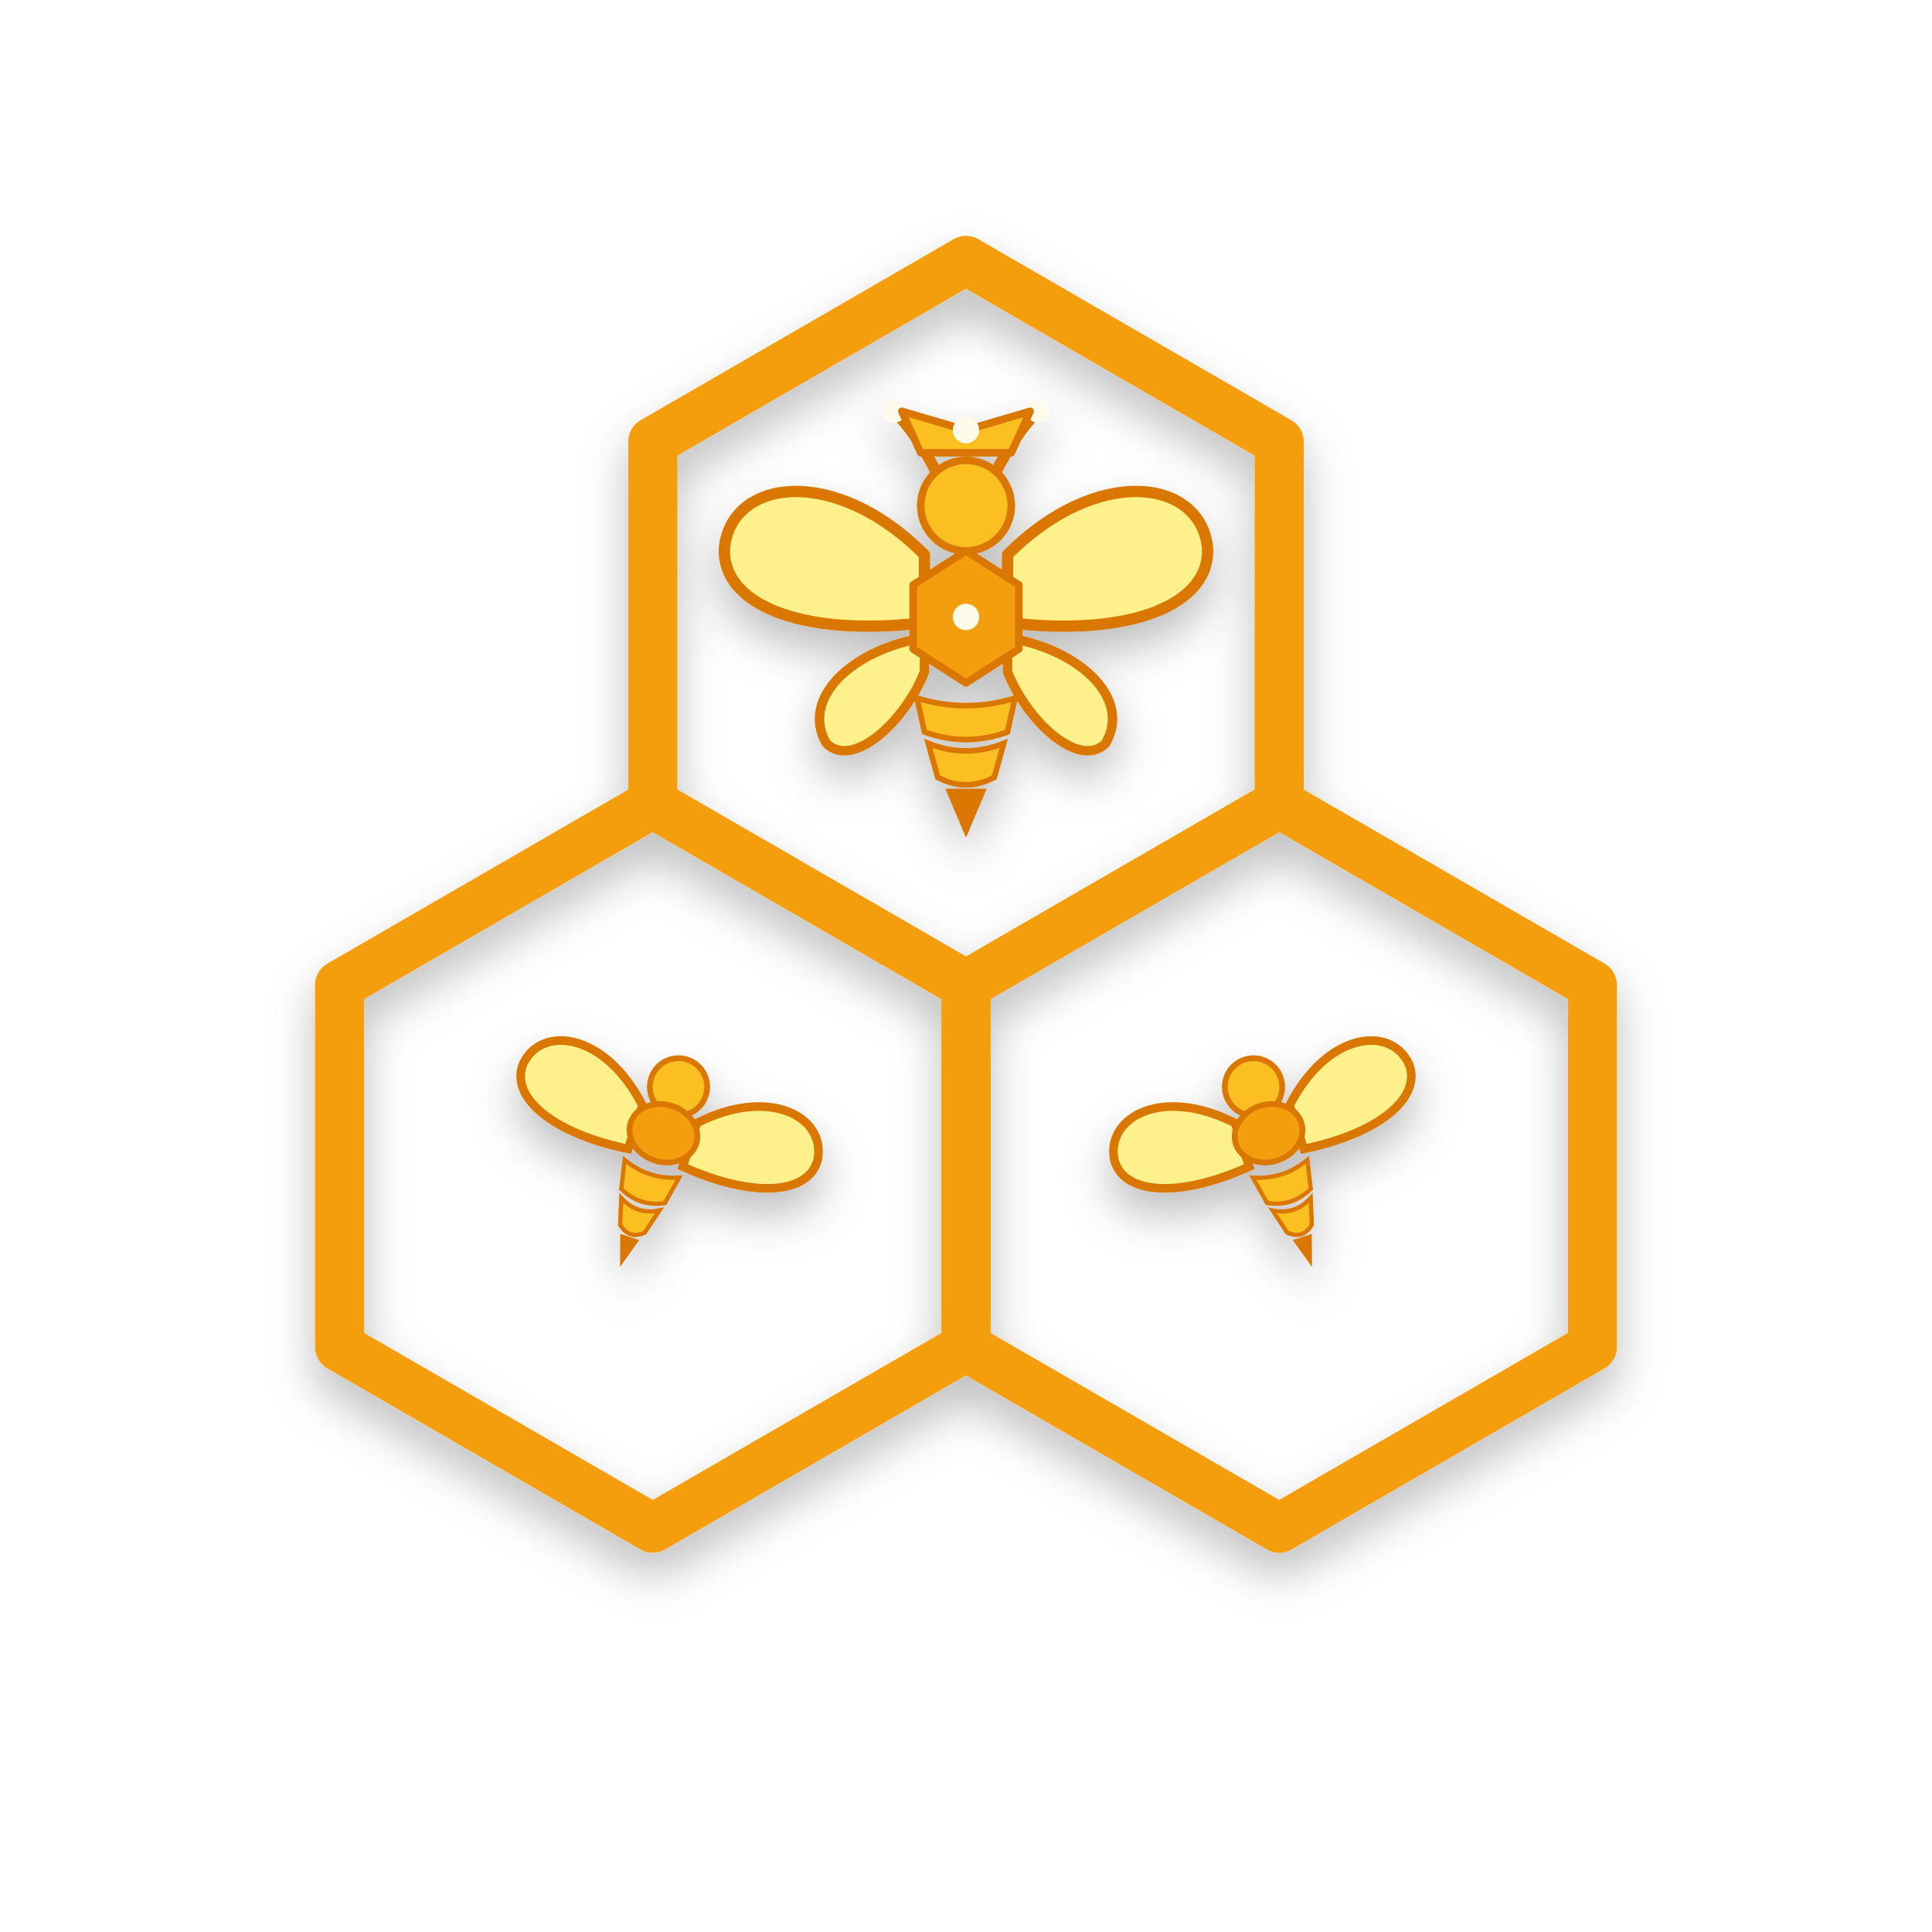
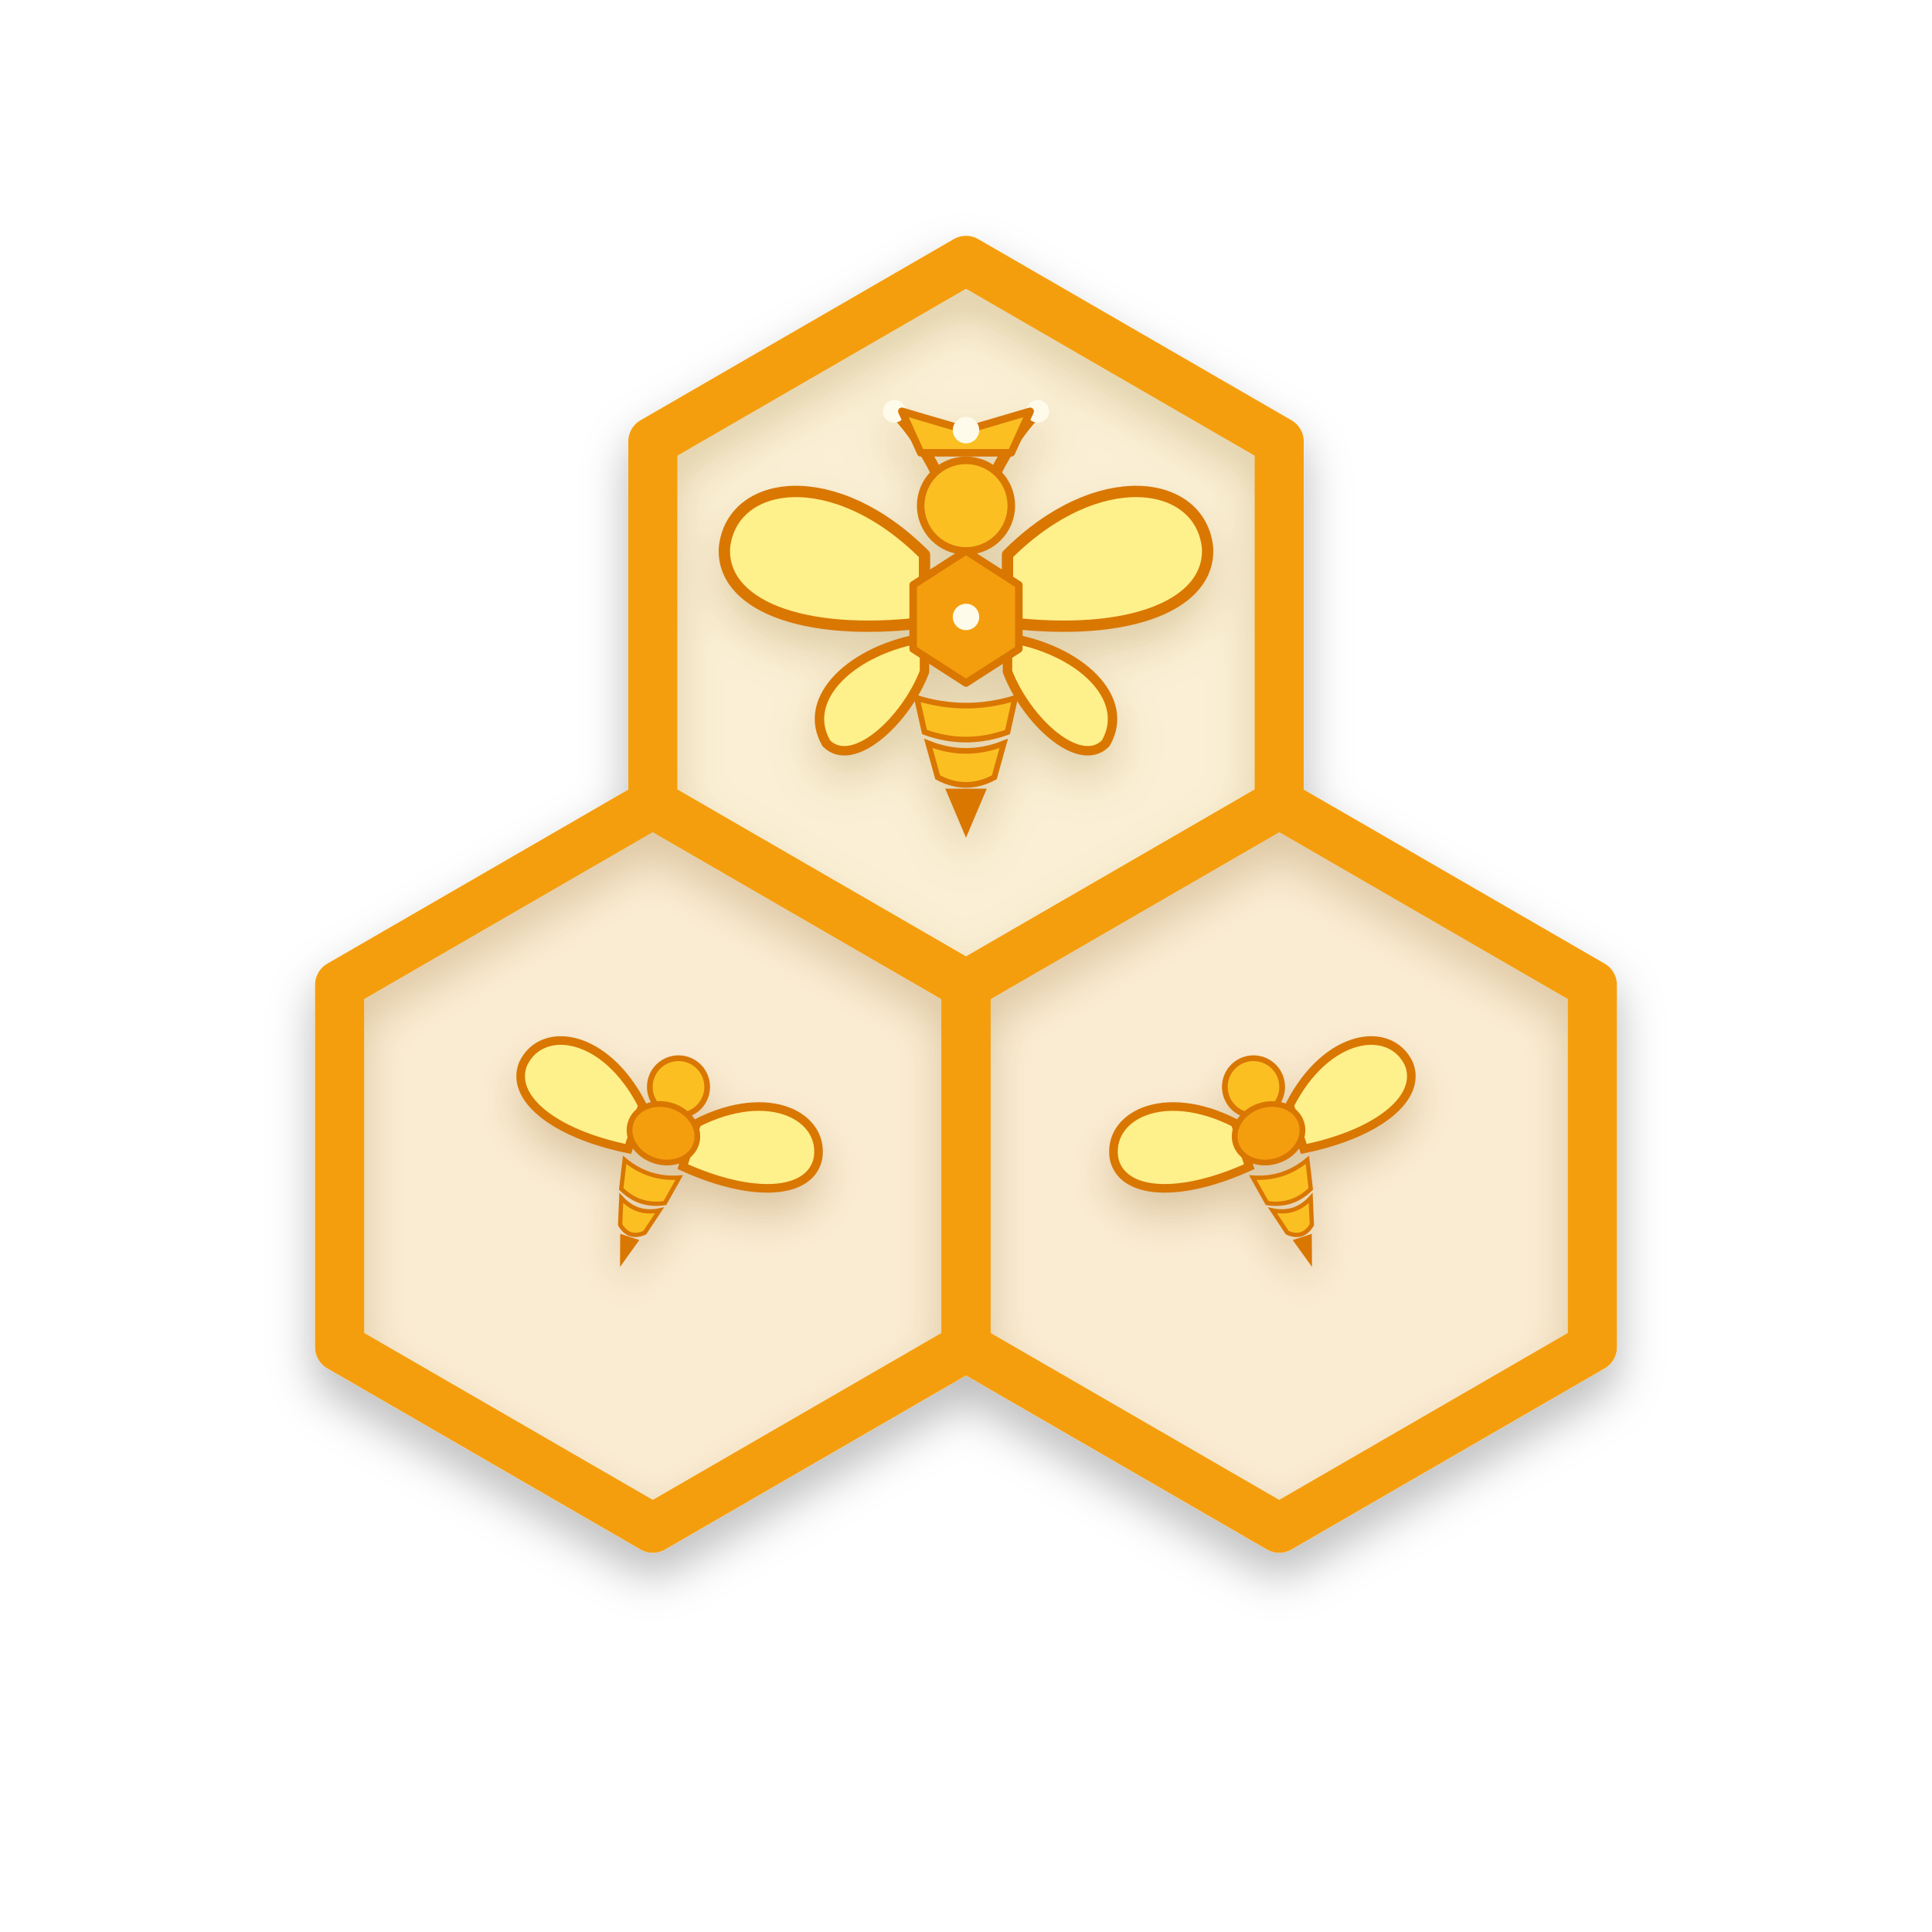
<svg xmlns="http://www.w3.org/2000/svg" width="1024" height="1024" viewBox="0 0 1024 1024">
  <defs>
    <filter id="liftShadow" x="-20%" y="-20%" width="140%" height="140%">
-       <feDropShadow dx="0" dy="12" stdDeviation="12" flood-color="#000000" flood-opacity="0.26" />
+       <feDropShadow dx="0" dy="12" stdDeviation="12" flood-color="#000000" flood-opacity="0.28" />
    </filter>
  </defs>
  <g filter="url(#liftShadow)">
-     <g fill="none" stroke="#F59E0B" stroke-width="26" stroke-linejoin="round" stroke-linecap="round">
-       <polygon points="512,138 678,234 678,426 512,522 346,426 346,234" />
-       <polygon points="346,426 512,522 512,714 346,810 180,714 180,522" />
-       <polygon points="678,426 844,522 844,714 678,810 512,714 512,522" />
+     <g stroke="#F59E0B" stroke-width="26" stroke-linejoin="round" stroke-linecap="round">
+       <polygon points="512,138 678,234 678,426 512,522 346,426 346,234" fill="#FBBF24" fill-opacity="0.16" />
+       <polygon points="346,426 512,522 512,714 346,810 180,714 180,522" fill="#F59E0B" fill-opacity="0.14" />
+       <polygon points="678,426 844,522 844,714 678,810 512,714 512,522" fill="#F59E0B" fill-opacity="0.14" />
    </g>
    <g transform="translate(512, 326)">
      <path d="M -22,-32 C -70,-80 -124,-72 -128,-36 C -130,-6 -88,12 -22,4 Z" fill="#FEF08A" stroke="#D97706" stroke-width="6" stroke-linejoin="round" />
      <path d="M -22,12 C -60,18 -88,44 -74,68 C -60,82 -32,56 -22,30 Z" fill="#FEF08A" stroke="#D97706" stroke-width="5" stroke-linejoin="round" />
      <path d="M 22,-32 C 70,-80 124,-72 128,-36 C 130,-6 88,12 22,4 Z" fill="#FEF08A" stroke="#D97706" stroke-width="6" stroke-linejoin="round" />
      <path d="M 22,12 C 60,18 88,44 74,68 C 60,82 32,56 22,30 Z" fill="#FEF08A" stroke="#D97706" stroke-width="5" stroke-linejoin="round" />
      <path d="M -12,-68 Q -24,-94 -38,-108" fill="none" stroke="#D97706" stroke-width="6" stroke-linecap="round" />
      <circle cx="-38" cy="-108" r="6" fill="#FFFBEB" />
      <path d="M 12,-68 Q 24,-94 38,-108" fill="none" stroke="#D97706" stroke-width="6" stroke-linecap="round" />
      <circle cx="38" cy="-108" r="6" fill="#FFFBEB" />
      <polygon points="-24,-86 -34,-108 0,-98 34,-108 24,-86" fill="#FBBF24" stroke="#D97706" stroke-width="4" stroke-linejoin="round" />
      <circle cx="0" cy="-98" r="7" fill="#FFFBEB" />
      <circle cx="0" cy="-58" r="24" fill="#FBBF24" stroke="#D97706" stroke-width="4" />
      <polygon points="0,-34 28,-16 28,18 0,36 -28,18 -28,-16" fill="#F59E0B" stroke="#D97706" stroke-width="4" stroke-linejoin="round" />
      <circle cx="0" cy="1" r="7" fill="#FFFBEB" />
      <path d="M -26,44 Q 0,52 26,44 L 22,62 Q 0,70 -22,62 Z" fill="#FBBF24" stroke="#D97706" stroke-width="3" />
      <path d="M -20,68 Q 0,76 20,68 L 15,86 Q 0,94 -15,86 Z" fill="#FBBF24" stroke="#D97706" stroke-width="3" />
      <polygon points="-11,92 11,92 0,118" fill="#D97706" />
    </g>
    <g transform="translate(346, 618) rotate(18) scale(0.76) translate(0, -10)">
      <path d="M -20,-28 C -60,-68 -104,-60 -108,-30 C -110,-5 -74,10 -20,4 Z" fill="#FEF08A" stroke="#D97706" stroke-width="6" />
      <path d="M 20,-28 C 60,-68 104,-60 108,-30 C 110,-5 74,10 20,4 Z" fill="#FEF08A" stroke="#D97706" stroke-width="6" />
      <circle cx="0" cy="-48" r="20" fill="#FBBF24" stroke="#D97706" stroke-width="4" />
      <ellipse cx="0" cy="-14" rx="24" ry="20" fill="#F59E0B" stroke="#D97706" stroke-width="4" />
      <path d="M -20,12 Q 0,20 20,12 L 16,32 Q 0,40 -16,32 Z" fill="#FBBF24" stroke="#D97706" stroke-width="3" />
      <path d="M -14,38 Q 0,46 14,38 L 9,56 Q 0,64 -9,56 Z" fill="#FBBF24" stroke="#D97706" stroke-width="3" />
      <polygon points="-7,62 7,62 0,84" fill="#D97706" />
    </g>
    <g transform="translate(678, 618) rotate(-18) scale(0.76) translate(0, -10)">
      <path d="M -20,-28 C -60,-68 -104,-60 -108,-30 C -110,-5 -74,10 -20,4 Z" fill="#FEF08A" stroke="#D97706" stroke-width="6" />
      <path d="M 20,-28 C 60,-68 104,-60 108,-30 C 110,-5 74,10 20,4 Z" fill="#FEF08A" stroke="#D97706" stroke-width="6" />
      <circle cx="0" cy="-48" r="20" fill="#FBBF24" stroke="#D97706" stroke-width="4" />
      <ellipse cx="0" cy="-14" rx="24" ry="20" fill="#F59E0B" stroke="#D97706" stroke-width="4" />
      <path d="M -20,12 Q 0,20 20,12 L 16,32 Q 0,40 -16,32 Z" fill="#FBBF24" stroke="#D97706" stroke-width="3" />
      <path d="M -14,38 Q 0,46 14,38 L 9,56 Q 0,64 -9,56 Z" fill="#FBBF24" stroke="#D97706" stroke-width="3" />
      <polygon points="-7,62 7,62 0,84" fill="#D97706" />
    </g>
  </g>
</svg>
